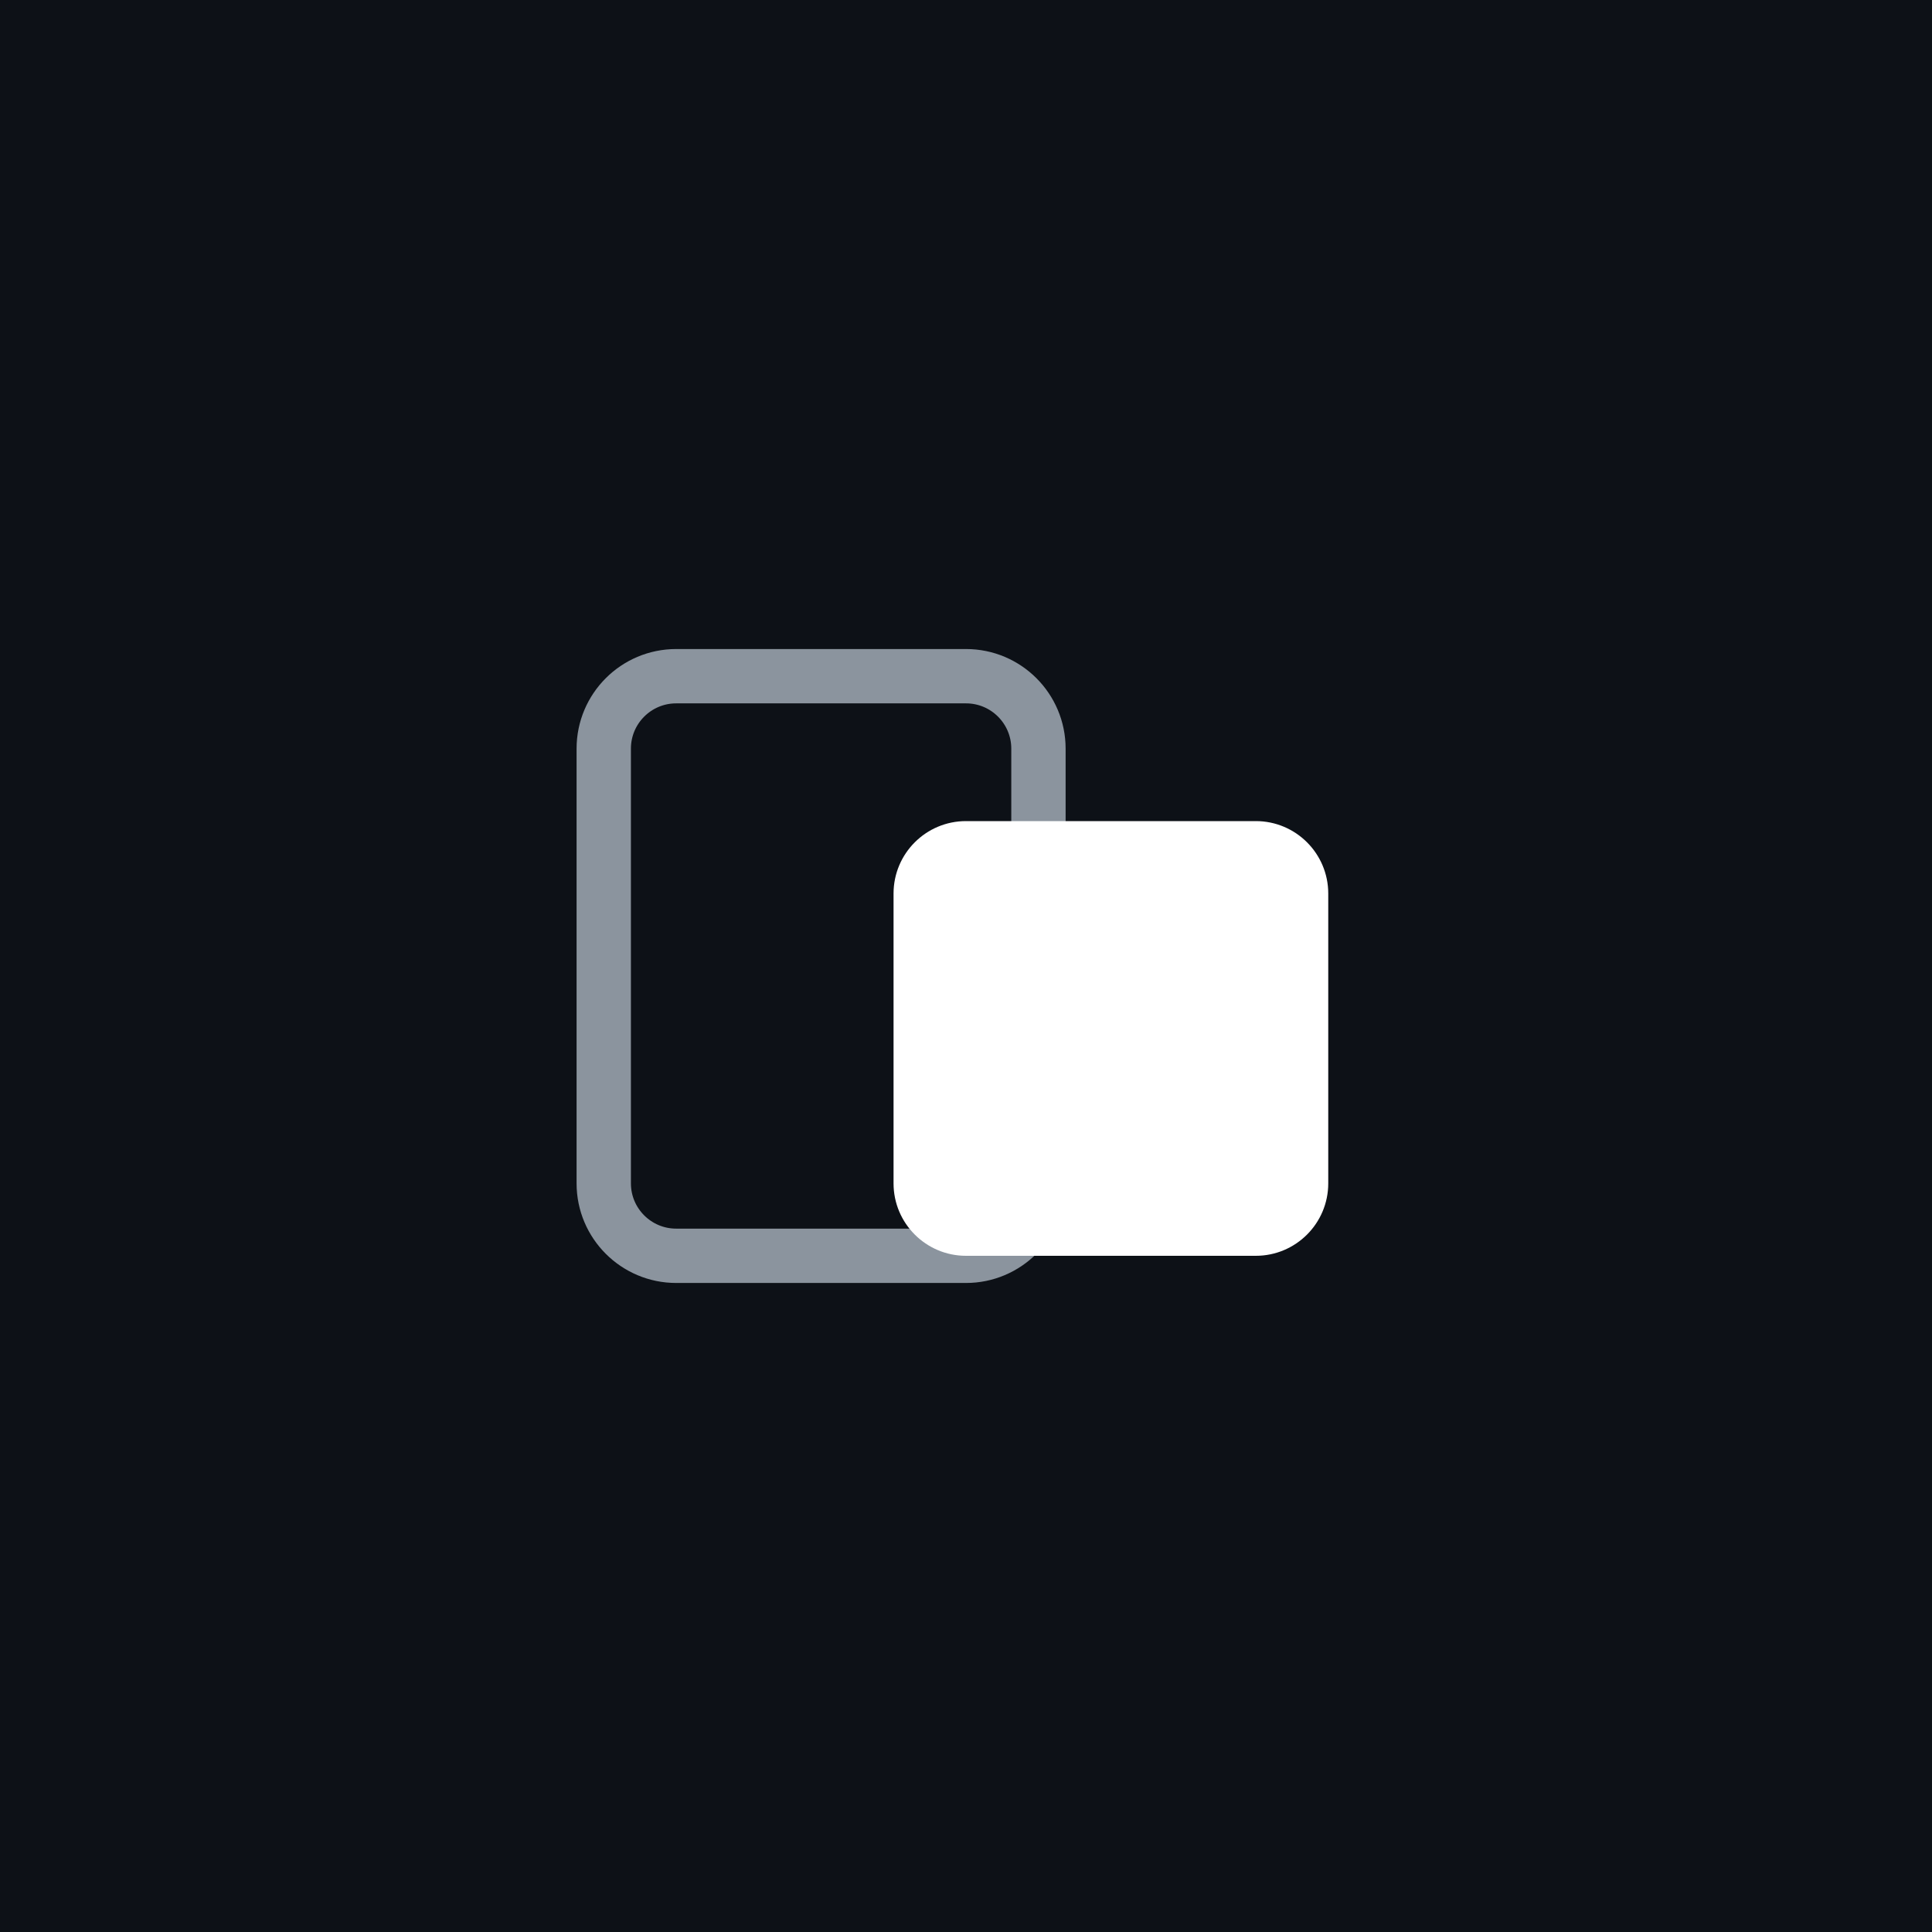
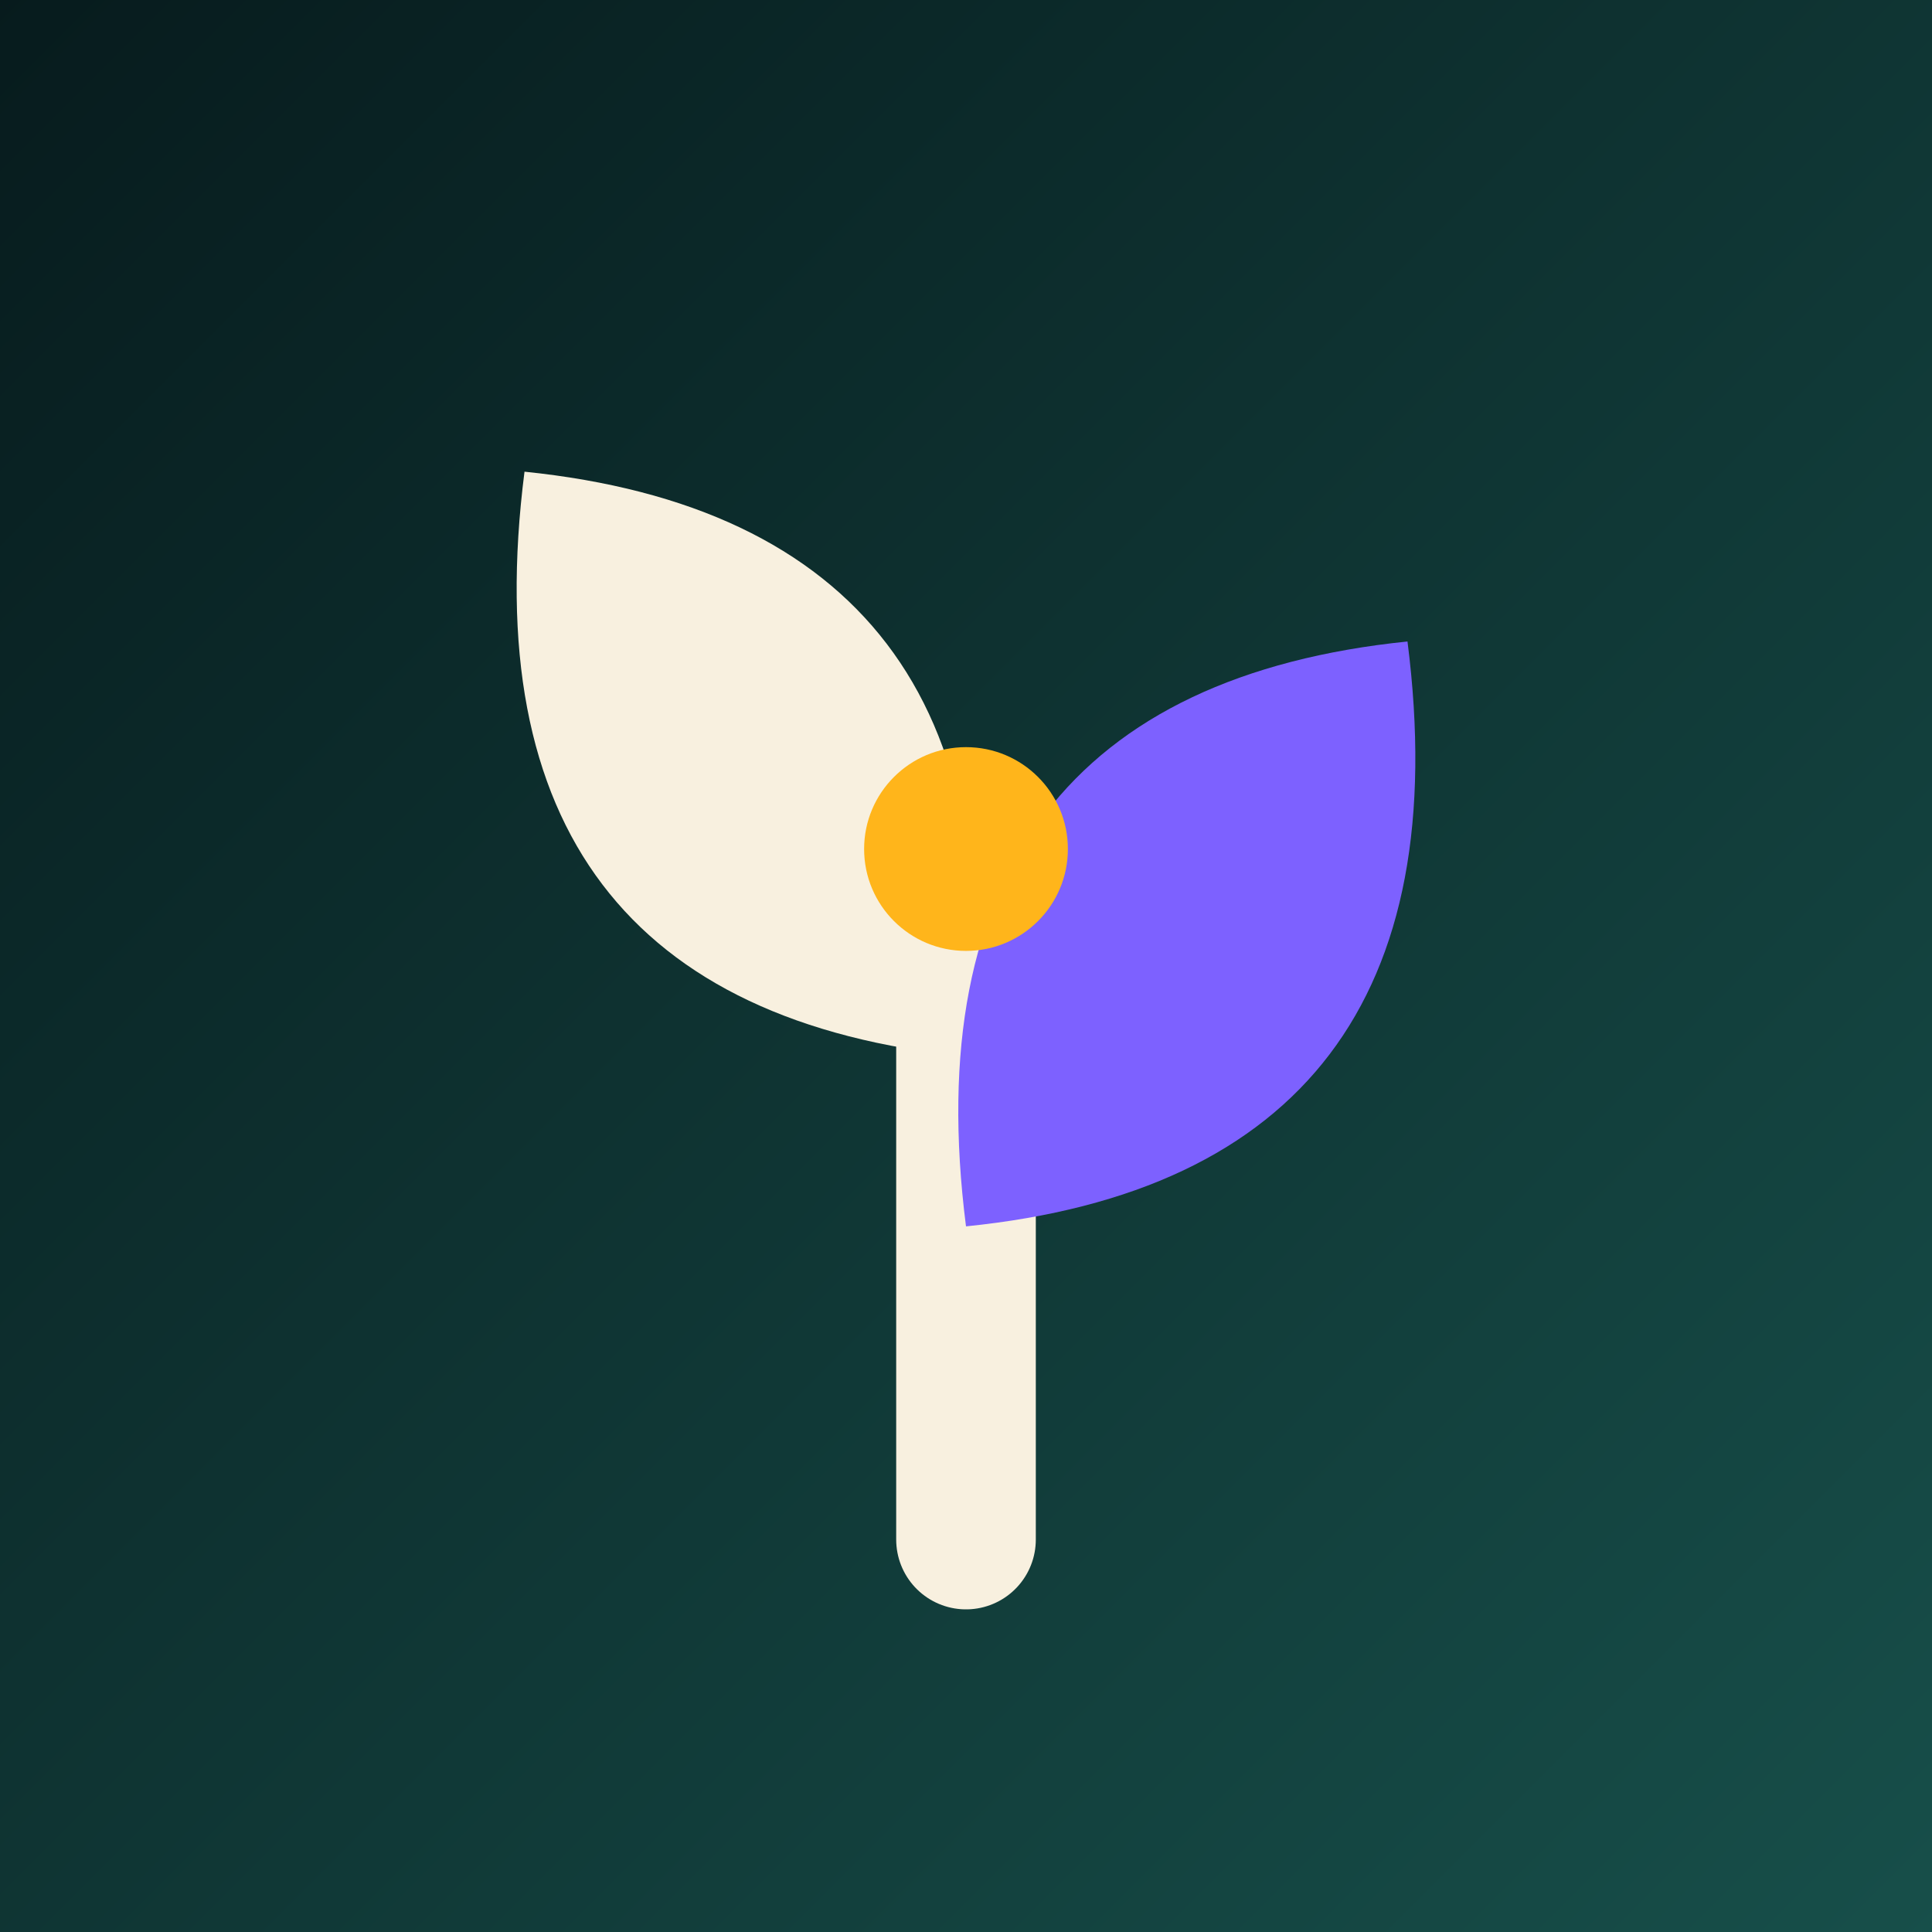
- <svg xmlns="http://www.w3.org/2000/svg" viewBox="0 0 512 512">
-   <rect width="512" height="512" fill="#0d1117" />
-   <g transform="translate(102.4,102.4) scale(9.6)">
-     <rect x="6" y="8" width="12" height="16" rx="2" fill="none" stroke="#8b949e" stroke-width="1.5" />
-     <rect x="14" y="12" width="12" height="12" rx="2" fill="#ffffff" />
-   </g>
+ <svg xmlns="http://www.w3.org/2000/svg" viewBox="0 0 1024 1024">
+   <defs>
+     <linearGradient id="knowledge-sprout-bg" x1="0" y1="0" x2="1" y2="1">
+       <stop stop-color="#071b1d" />
+       <stop offset="1" stop-color="#174f4a" />
+     </linearGradient>
+   </defs>
+   <rect width="1024" height="1024" fill="url(#knowledge-sprout-bg)" />
+   <path d="M512 816V450" stroke="#f8f0df" stroke-width="74" stroke-linecap="round" />
+   <path d="M512 560c-178-18-258-122-234-310 176 18 258 122 234 310z" fill="#f8f0df" />
+   <path d="M512 650c178-18 258-122 234-310-176 18-258 122-234 310z" fill="#7d61ff" />
+   <circle cx="512" cy="450" r="54" fill="#ffb51b" />
</svg>
